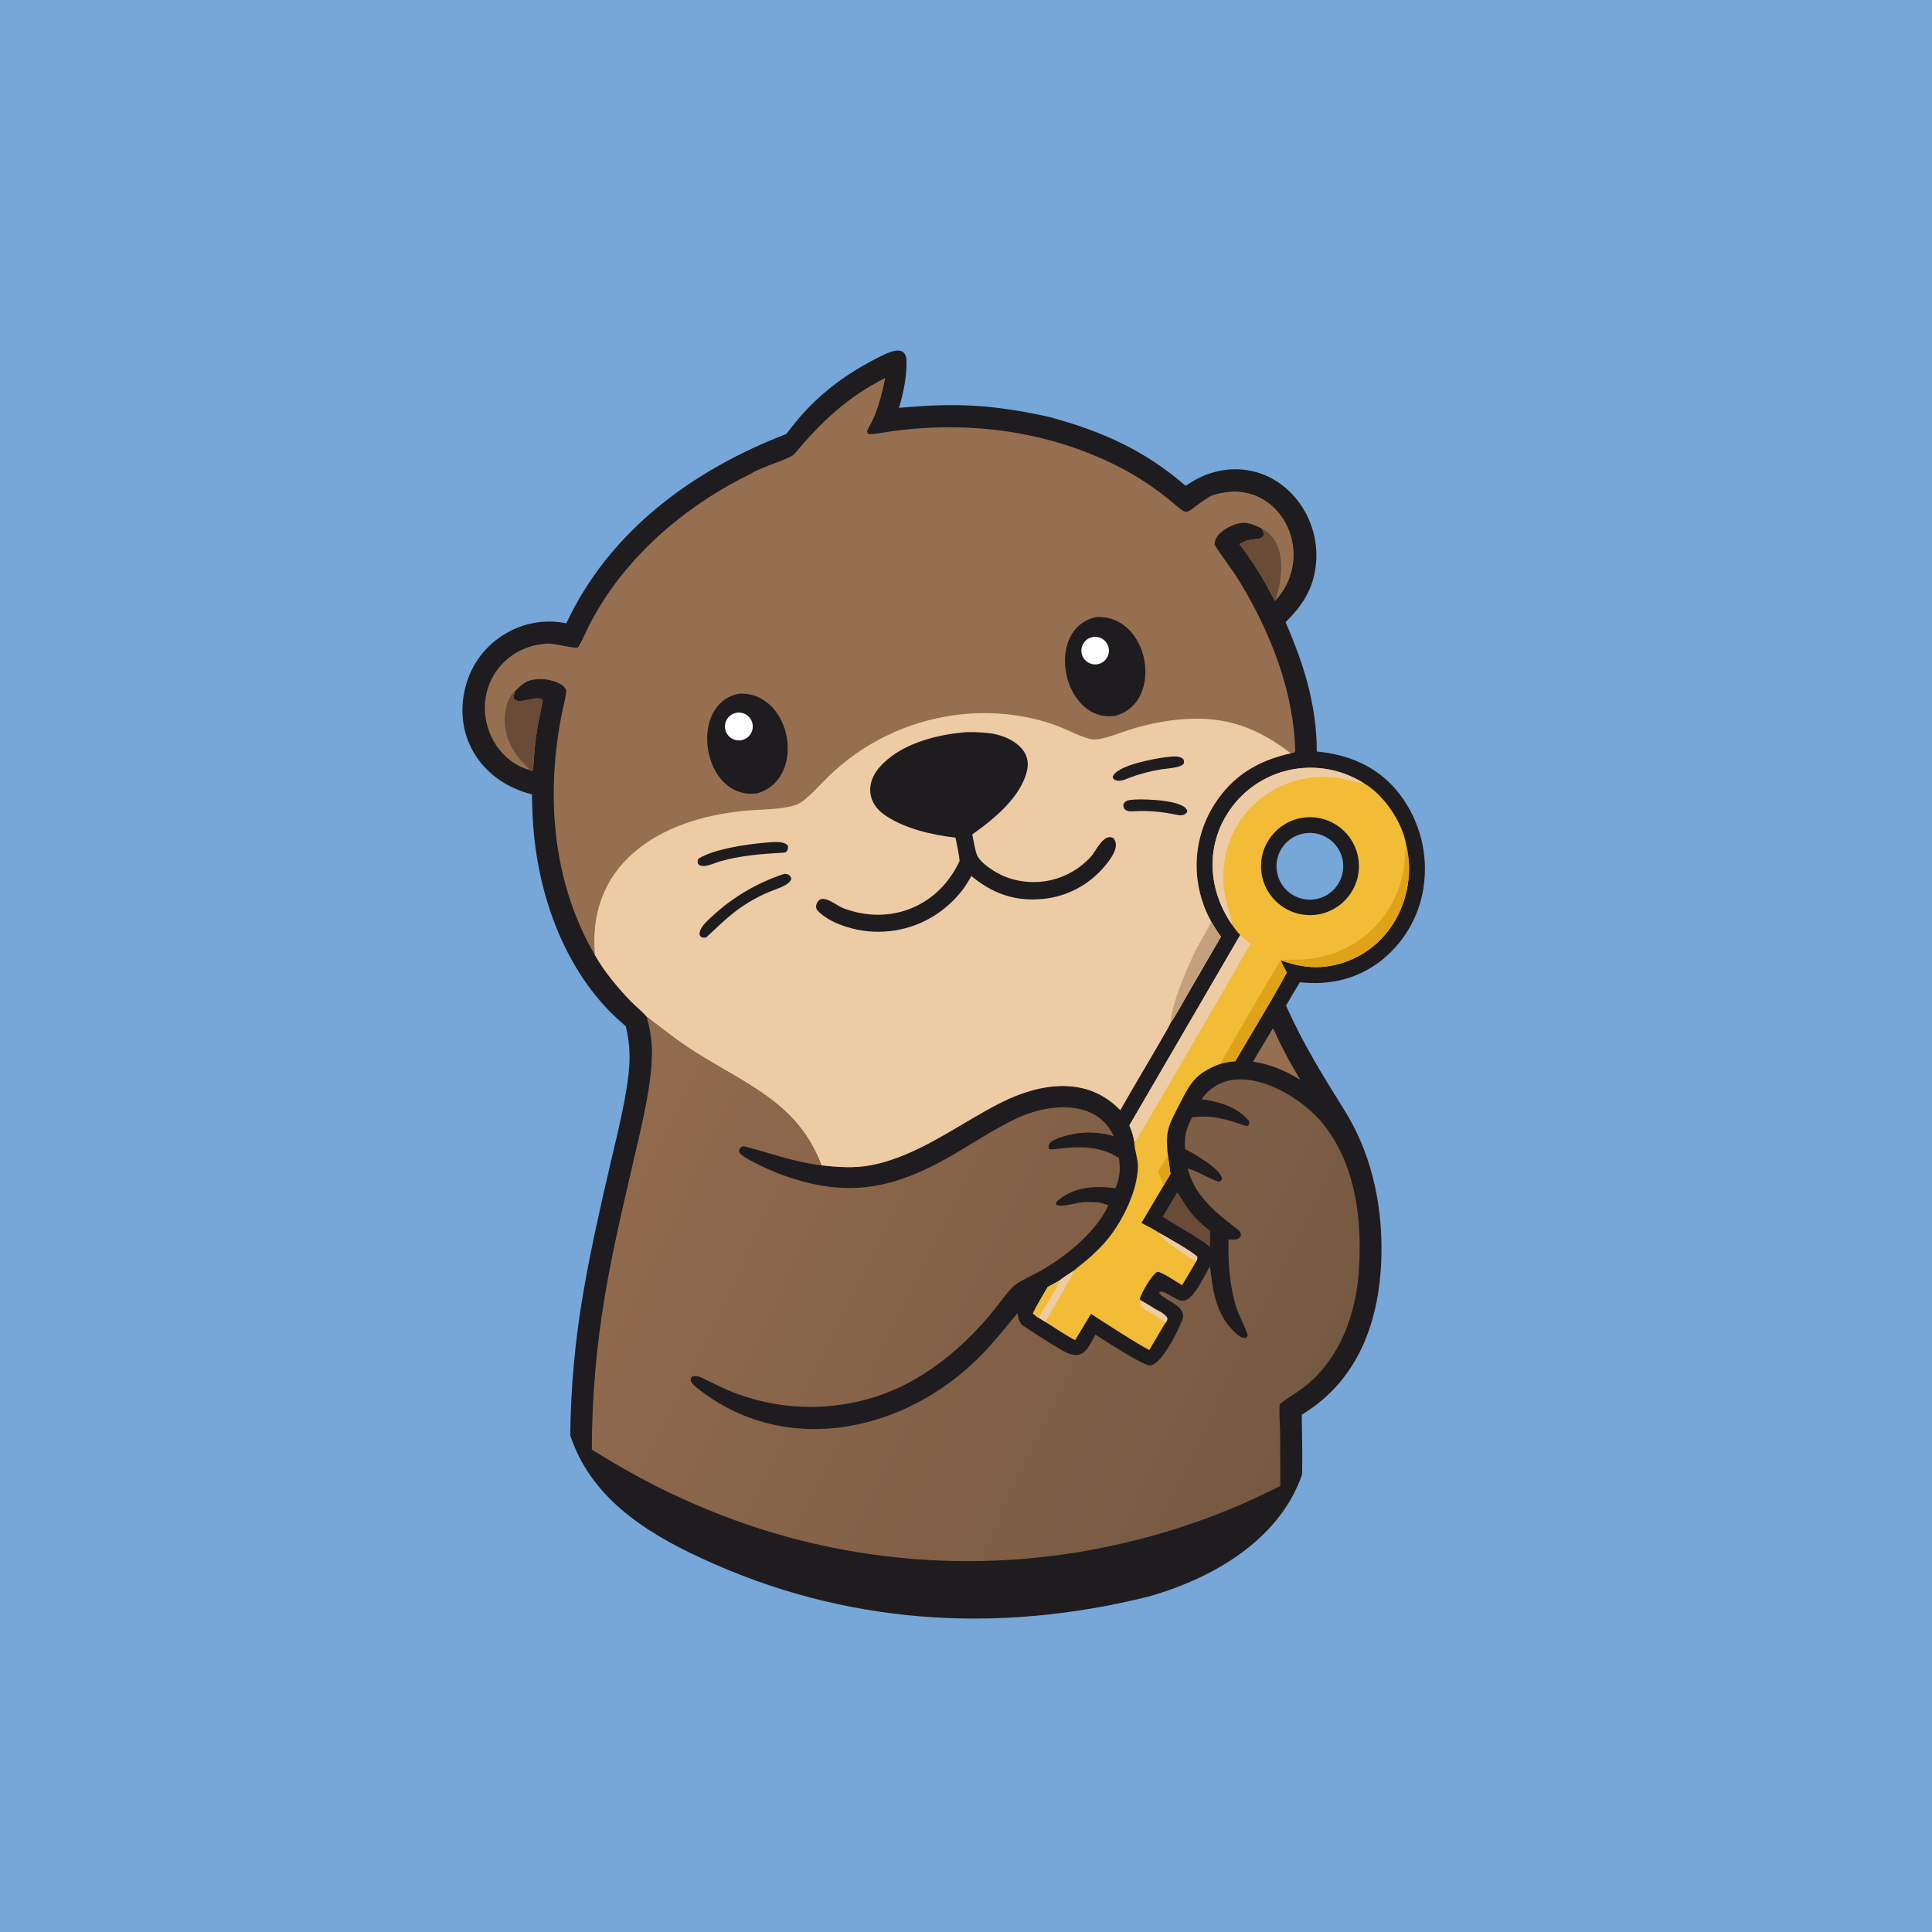
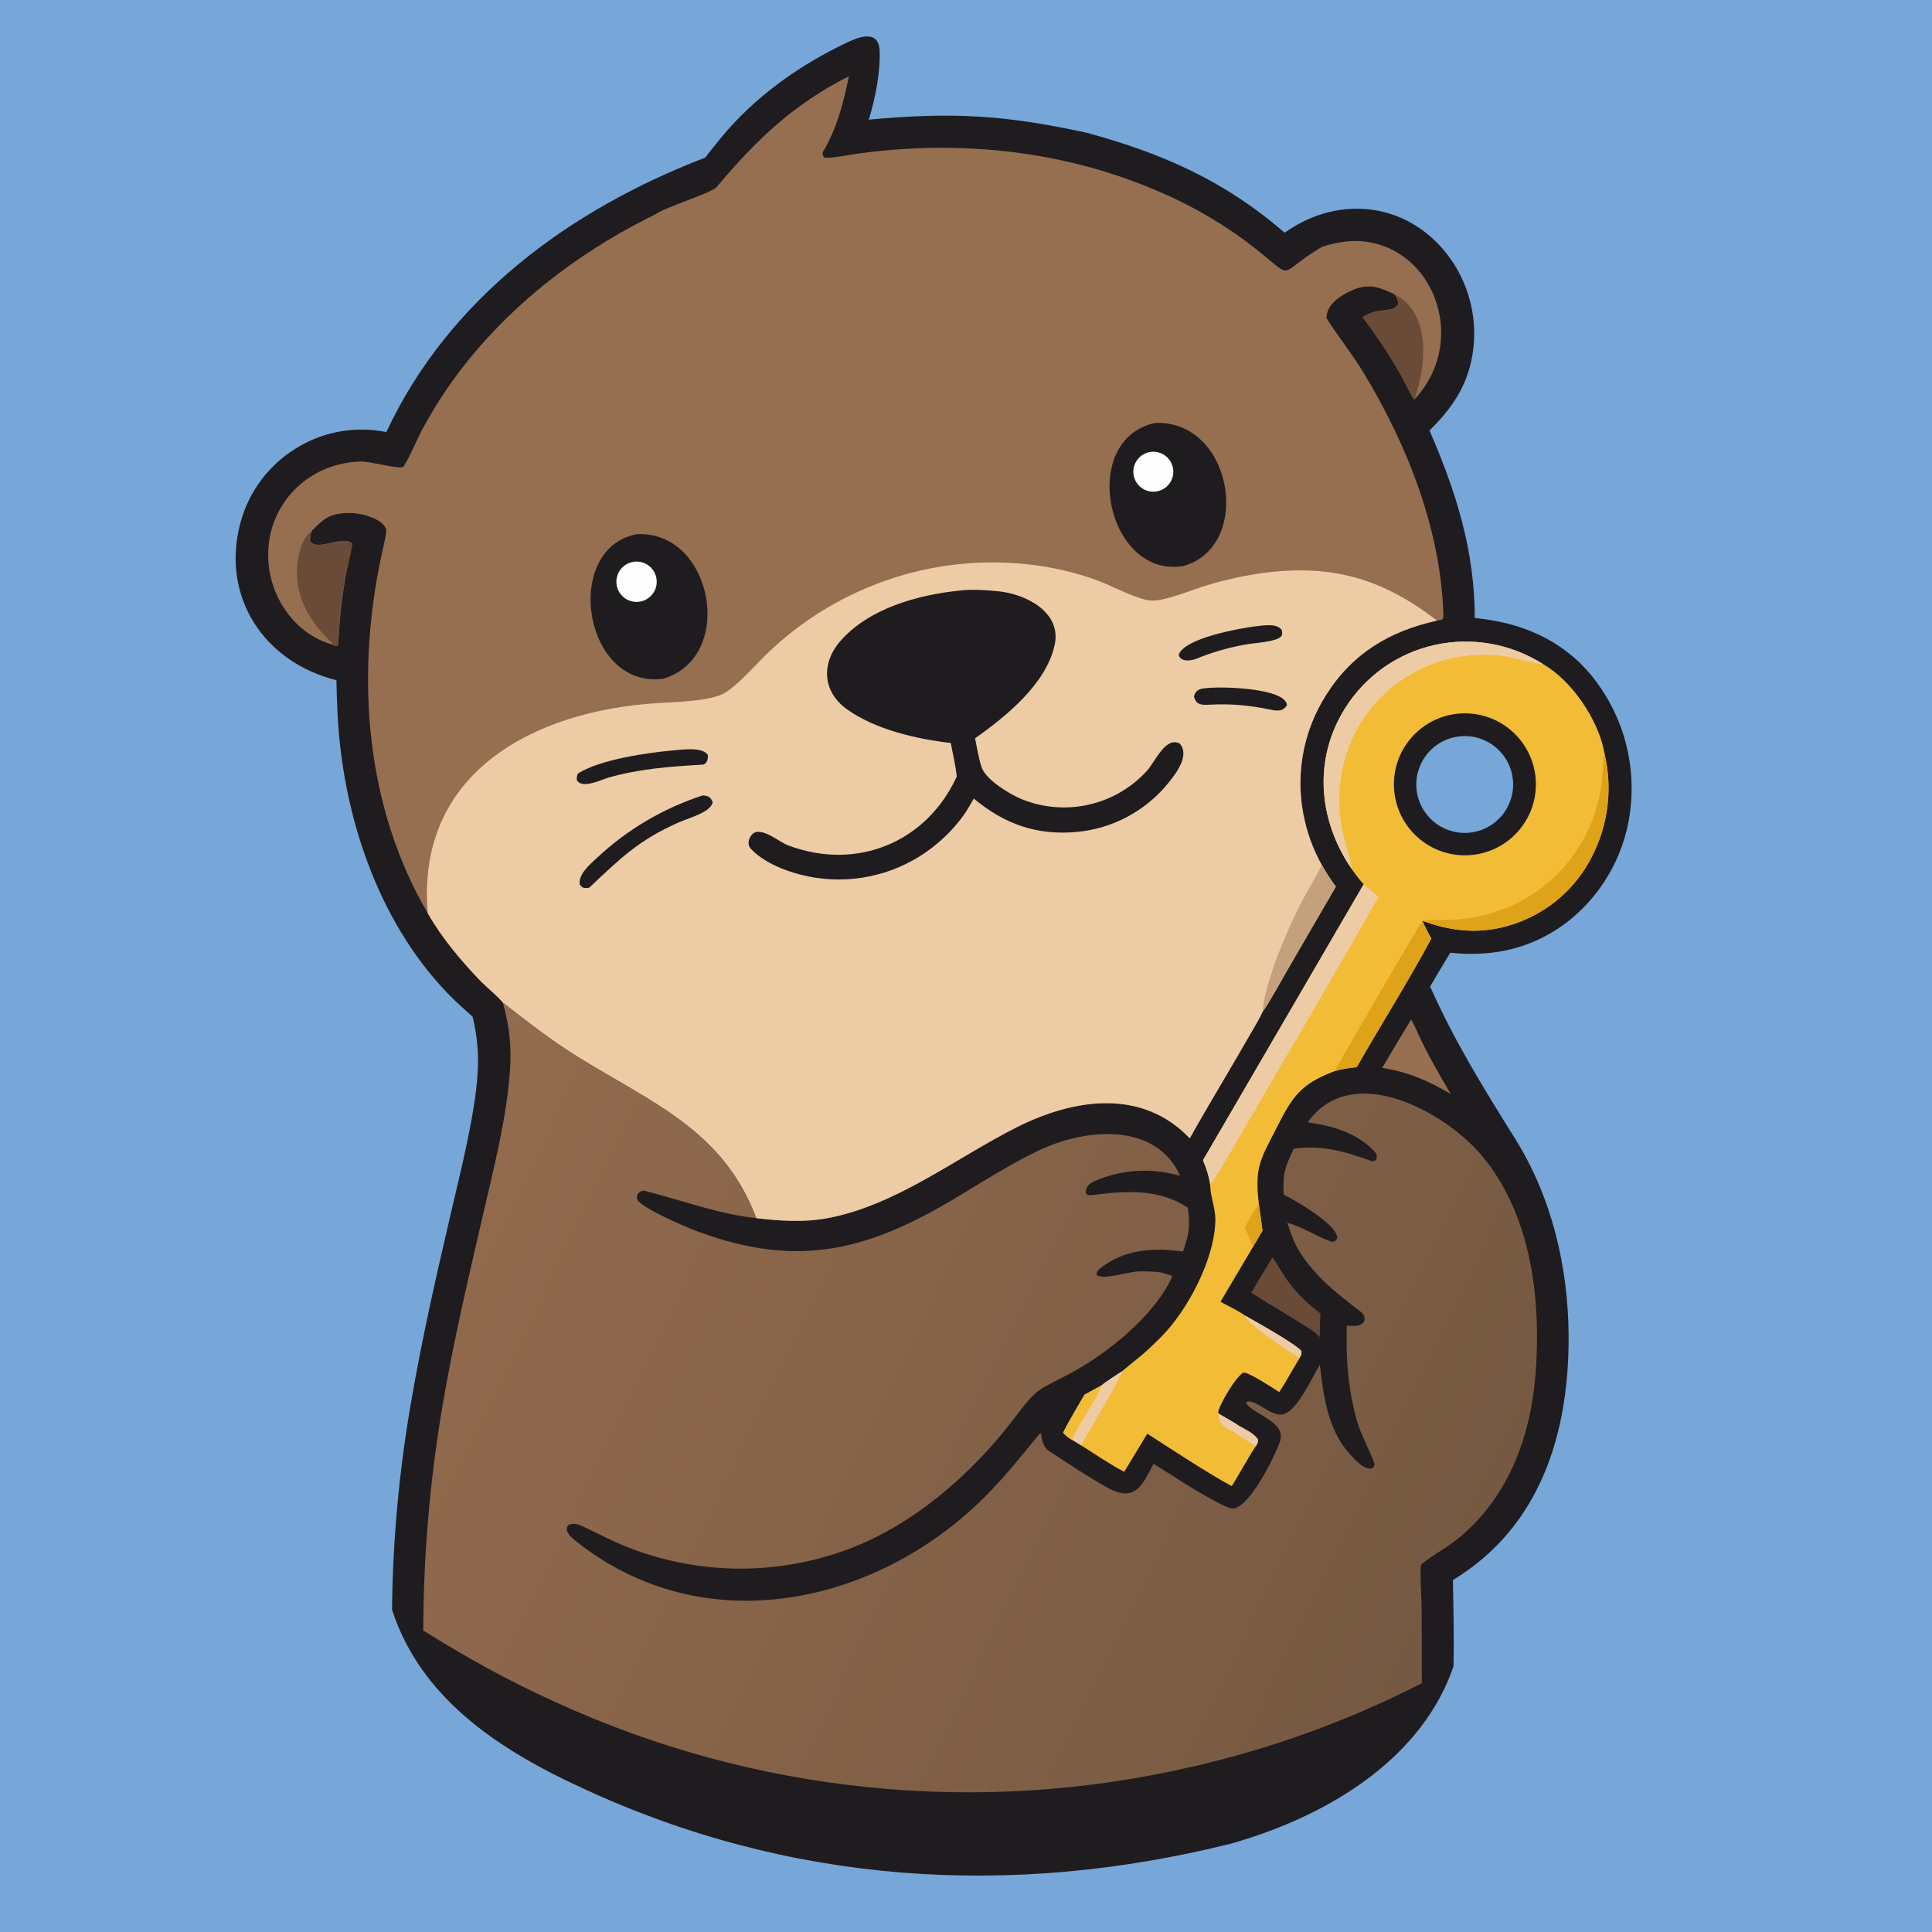
- <svg xmlns="http://www.w3.org/2000/svg" viewBox="-40 -16 380 380" width="512" height="512">
+ <svg xmlns="http://www.w3.org/2000/svg" viewBox="50 48 200 262" width="300" height="300">
  <defs>
    <linearGradient x1="214.988" y1="268.504" x2="78.834" y2="202.704" gradientUnits="userSpaceOnUse" id="color-clean">
      <stop offset="0" stop-color="#765942" />
      <stop offset="1" stop-color="#936b4e" />
    </linearGradient>
  </defs>
-   <rect x="-40" y="-16" width="380" height="380" fill="#76a7d8" />
+   <rect x="0" y="0" width="300" height="350" fill="#76a7d8" />
  <g fill="none" fill-rule="nonzero" stroke="none">
    <path d="M216.107,273.984c0.094,-3.787 -0.013,-7.92 -0.07,-11.72c11.878,-7.192 15.75,-19.92 15.683,-33.086c-0.047,-9.33 -2.256,-18.749 -7.236,-26.728c-4.359,-6.986 -8.178,-13.137 -11.544,-20.663c0.87,-1.521 1.831,-3.079 2.732,-4.589c5.997,0.647 11.518,-0.659 16.282,-4.494c4.688,-3.844 7.641,-9.404 8.199,-15.439c0.627,-6.407 -1.323,-12.8 -5.42,-17.765c-4.052,-4.835 -9.584,-7.116 -15.738,-7.684c-0.013,-9.19 -2.54,-17.134 -6.139,-25.442c2.958,-2.904 5.058,-5.908 5.798,-10.091c0.8,-4.572 -0.234,-9.276 -2.88,-13.091c-5.408,-7.684 -14.99,-9.012 -22.566,-3.632c-8.147,-7.062 -16.57,-10.758 -26.821,-13.552c-11.065,-2.412 -18.164,-2.836 -29.574,-1.783c0.9,-2.911 1.625,-6.539 1.463,-9.586c-0.332,-2.943 -3.494,-1.324 -5.05,-0.564c-5.374,2.626 -10.38,6.081 -14.512,10.42c-1.508,1.584 -2.751,3.166 -4.08,4.881c-18.312,7.024 -34.774,19.067 -43.242,37.221c-4.037,-0.828 -8.237,-0.141 -11.798,1.932c-3.985,2.276 -6.881,6.068 -8.027,10.512c-2.584,9.958 3.25,18.745 13.053,21.205c0.029,1.548 0.082,3.095 0.157,4.642c0.706,13.538 5.354,27.839 14.893,37.782c1.074,1.119 2.267,2.171 3.421,3.211c0.637,2.584 0.862,5.253 0.665,7.907c-0.39,5.593 -2.279,13.014 -3.581,18.604c-2.049,8.796 -3.933,17.029 -5.46,25.937c-1.599,9.242 -2.453,18.598 -2.553,27.977C 76,278 86,285 98,290.5 C 126,303.5 156,305.5 186,298 C 200,294 212,286 216.107,273.984z" fill="#1f1c1f" />
    <path d="M64.101,135.428c-5.484,-1.553 -8.952,-7.099 -8.722,-12.679c0.106,-3.363 1.569,-6.54 4.054,-8.808c2.3,-2.11 5.277,-3.245 8.467,-3.359c1.29,-0.046 5.327,1.122 5.8,0.719c0.87,-1.319 1.719,-3.452 2.431,-4.802c6.89,-13.07 18.619,-23.005 31.764,-29.441c1.31,-0.976 7.59,-2.868 8.28,-3.688c5.349,-6.358 10.382,-11.218 17.939,-15.023c-0.745,3.657 -1.595,6.997 -3.505,10.235c-0.163,0.277 0.047,0.59 0.184,0.805c1.332,0.058 3.356,-0.398 4.755,-0.585c15.125,-2.025 30.37,-0.064 44.107,6.801c3.22,1.629 6.28,3.555 9.139,5.753c6.086,4.754 3.098,3.973 9.233,0.27c0.784,-0.473 3.211,-0.885 4.197,-0.932c2.996,-0.144 5.925,0.917 8.134,2.946c2.518,2.296 3.938,5.622 4.074,9.011c0.117,3.453 -1.129,6.813 -3.47,9.354l-0.16,0.181c-0.334,-0.32 -1.427,-2.607 -1.749,-3.175c-1.605,-2.836 -3.299,-5.408 -5.275,-7.994c1.433,-0.787 1.591,-0.767 3.209,-0.976c0.756,-0.098 1.189,-0.173 1.608,-0.761c0.069,-0.565 -0.193,-0.859 -0.488,-1.367c-1.96,-0.929 -3.376,-1.516 -5.527,-0.641c-1.601,0.652 -3.712,1.946 -3.69,3.871c1.589,2.536 3.46,4.812 5.041,7.43c5.996,9.923 10.534,21.437 10.819,33.131c0.003,0.094 -0.155,0.26 -0.218,0.333c-0.212,0.043 -0.441,0.097 -0.653,0.122c-6.464,1.447 -11.489,4.431 -15.088,10.153c-3.214,5.089 -4.232,11.26 -2.823,17.111c0.479,2.06 1.248,4.042 2.282,5.886c0.668,1.141 1.113,1.879 1.897,2.931l-6.444,11.093c-0.911,1.575 -2.473,4.453 -3.464,5.839c-0.403,0.908 -0.892,1.686 -1.381,2.543c-2.793,4.904 -5.757,9.734 -8.514,14.656c-6.48,-6.798 -15.7,-5.405 -23.465,-1.499c-8.301,4.176 -16.345,10.598 -25.715,12.337c-3.168,0.589 -6.421,0.359 -9.598,-0.003c-4.513,-12.023 -14.329,-15.705 -24.407,-22.005c-3.675,-2.297 -6.561,-4.595 -9.964,-7.23c-0.812,-0.993 -2.162,-2.032 -3.093,-2.999c-2.59,-2.684 -5.26,-5.87 -7.09,-9.126c-8.458,-14.451 -9.734,-31.834 -6.399,-47.994c0.267,-1.296 0.643,-2.595 0.773,-3.91c0.027,-0.278 -0.245,-0.598 -0.417,-0.813c-1.065,-1.067 -3.217,-1.579 -4.693,-1.559c-2.551,0.035 -3.321,0.746 -4.97,2.391c-0.158,0.548 -0.32,0.903 -0.226,1.462c1.029,1.396 4.472,-0.931 5.665,0.298c0.048,0.317 -0.747,3.677 -0.875,4.403c-0.359,2.051 -0.627,4.116 -0.806,6.19c-0.065,0.755 -0.129,2.634 -0.266,3.252c-0.435,0.102 -0.208,0.093 -0.699,-0.132z" fill="#966f51" />
    <path d="M77.013,171.841c-1.639,-19.132 14.471,-27.422 31.043,-28.488c2.427,-0.156 6.823,-0.229 8.912,-1.222c1.807,-0.859 4.439,-3.927 6.011,-5.446c6.72,-6.499 15.327,-10.7 24.585,-12.001c6.769,-0.953 14.169,-0.291 20.566,2.151c1.856,0.709 5.32,2.594 7.115,2.611c1.945,0.018 5.514,-1.508 7.566,-2.115c2.401,-0.72 4.852,-1.259 7.333,-1.611c9.46,-1.274 16.28,0.716 23.736,6.433c-6.464,1.447 -11.489,4.431 -15.088,10.153c-3.214,5.089 -4.232,11.26 -2.823,17.111c0.479,2.06 1.248,4.042 2.282,5.886c0.668,1.141 1.113,1.879 1.897,2.931l-6.444,11.093c-0.911,1.575 -2.473,4.453 -3.464,5.839c-0.403,0.908 -0.892,1.686 -1.381,2.543c-2.793,4.904 -5.757,9.734 -8.514,14.656c-6.48,-6.798 -15.7,-5.405 -23.465,-1.499c-8.301,4.176 -16.345,10.598 -25.715,12.337c-3.168,0.589 -6.421,0.359 -9.598,-0.003c-4.513,-12.023 -14.329,-15.705 -24.407,-22.005c-3.675,-2.297 -6.561,-4.595 -9.964,-7.23c-0.812,-0.993 -2.162,-2.032 -3.093,-2.999c-2.59,-2.684 -5.26,-5.87 -7.09,-9.126z" fill="#edcca5" />
    <path d="M198.252,165.303c0.668,1.141 1.113,1.879 1.897,2.931l-6.444,11.093c-0.911,1.575 -2.473,4.453 -3.464,5.839c0.163,-3.753 3.475,-11.481 5.288,-14.908c0.817,-1.542 1.878,-3.223 2.654,-4.812z" fill="#c5a07d" />
    <path d="M149.196,128.086c1.534,-0.203 3.712,-0.055 5.216,0.099c3.665,0.376 8.574,2.796 7.616,7.258c-1.132,5.276 -6.58,9.71 -10.796,12.674c0.196,1.025 0.59,3.27 0.958,4.115c0.702,1.614 3.697,3.448 5.292,4.113c5.908,2.439 12.71,0.926 17.029,-3.787c1.154,-1.263 2.527,-4.701 4.456,-3.734c1.452,1.616 -0.513,4.115 -1.603,5.446c-3.057,3.729 -7.477,6.086 -12.277,6.545c-5.474,0.52 -9.872,-1.058 -14.03,-4.516c-1.132,2.004 -1.636,2.728 -3.177,4.43c-0.822,0.851 -1.707,1.639 -2.647,2.357c-4.415,3.33 -9.978,4.759 -15.452,3.97c-2.973,-0.425 -6.847,-1.698 -8.964,-3.957c-0.716,-0.763 -0.036,-2.123 0.753,-2.273c1.428,-0.204 3.056,1.346 4.387,1.843c9.294,3.463 18.718,-0.472 22.789,-9.362c-0.111,-1.248 -0.562,-3.262 -0.812,-4.55c-4.619,-0.53 -10.2,-1.809 -14.046,-4.546c-3.324,-2.366 -3.577,-6.187 -0.967,-9.225c3.846,-4.478 10.637,-6.351 16.274,-6.899z" fill="#1f1c1f" />
    <path d="M114.281,155.871c0.736,0.026 1.107,0.214 1.366,0.921c-0.273,1.38 -3.141,2.084 -4.665,2.761c-5.477,2.429 -7.948,4.953 -12.099,8.845c-0.676,0.051 -0.86,0.105 -1.272,-0.464c-0.19,-1.4 1.409,-2.723 2.356,-3.611c4.096,-3.831 8.983,-6.716 14.316,-8.452z" fill="#1f1c1f" />
    <path d="M110.205,149.766c1.341,-0.091 3.945,-0.533 4.784,0.595c0.066,0.541 -0.123,1.299 -0.738,1.336c-4.335,0.252 -8.563,0.551 -12.773,1.768c-1.103,0.34 -3.628,1.588 -4.267,0.287c0.002,-0.28 0.013,-0.765 0.258,-0.914c3.083,-1.888 9.342,-2.748 12.736,-3.072z" fill="#1f1c1f" />
    <path d="M189.376,132.918c1.097,-0.093 2.684,-0.434 3.442,0.5c0.054,0.303 0.138,0.642 -0.075,0.881c-0.658,0.74 -3.536,0.888 -4.396,1.031c-2.224,0.363 -4.405,0.952 -6.51,1.758c-0.151,0.066 -0.3,0.13 -0.451,0.192c-0.79,0.324 -2.203,0.575 -2.546,-0.441c0.662,-2.319 8.402,-3.653 10.535,-3.921z" fill="#1f1c1f" />
    <path d="M183.214,141.266c1.753,-0.139 10.093,0.048 10.314,2.355c-0.535,0.928 -1.459,0.79 -2.329,0.595c-2.71,-0.557 -5.251,-0.806 -8.017,-0.66c-1.119,0.059 -1.975,0.127 -2.265,-1.106c0.249,-1.184 1.315,-1.092 2.297,-1.183z" fill="#1f1c1f" />
    <path d="M64.101,135.428l-0.07,-0.247c-3.488,-3.196 -5.567,-7.265 -4.471,-12.044c0.317,-1.38 0.666,-2.212 1.747,-3.181c-0.158,0.548 -0.32,0.903 -0.226,1.462c1.029,1.396 4.472,-0.931 5.665,0.298c0.048,0.317 -0.747,3.677 -0.875,4.403c-0.359,2.051 -0.627,4.116 -0.806,6.19c-0.065,0.755 -0.129,2.634 -0.266,3.252c-0.435,0.102 -0.208,0.093 -0.699,-0.132z" fill="#6a4b38" />
    <path d="M208.109,87.908c4.991,2.52 4.298,9.567 2.796,13.961l0.057,0.131l-0.16,0.181c-0.334,-0.32 -1.427,-2.607 -1.749,-3.175c-1.605,-2.836 -3.299,-5.408 -5.275,-7.994c1.433,-0.787 1.591,-0.767 3.209,-0.976c0.756,-0.098 1.189,-0.173 1.608,-0.761c0.069,-0.565 -0.193,-0.859 -0.488,-1.367z" fill="#6a4b38" />
    <path d="M105.369,120.441c10.278,-0.527 13.494,16.638 3.581,19.601c-10.886,1.455 -13.733,-17.714 -3.581,-19.601z" fill="#1f1c1f" />
    <path d="M104.894,124.187c1.479,-0.234 2.871,0.762 3.126,2.238c0.255,1.475 -0.722,2.882 -2.194,3.157c-0.97,0.182 -1.964,-0.173 -2.599,-0.928c-0.636,-0.756 -0.815,-1.795 -0.47,-2.72c0.345,-0.925 1.162,-1.593 2.137,-1.747z" fill="#fefefe" />
    <path d="M175.623,105.356c10.62,-0.446 13.362,16.831 3.801,19.416c-10.37,1.633 -14.231,-17.112 -3.801,-19.416z" fill="#1f1c1f" />
    <path d="M174.584,109.387c1.434,-0.455 2.965,0.346 3.409,1.784c0.444,1.438 -0.369,2.962 -1.809,3.395c-1.427,0.429 -2.931,-0.373 -3.371,-1.795c-0.439,-1.423 0.352,-2.933 1.771,-3.383z" fill="#fefefe" />
    <path d="M87.196,183.965c3.403,2.635 6.289,4.934 9.964,7.23c10.079,6.3 19.894,9.981 24.407,22.005c-5.217,-0.583 -10.104,-2.429 -15.141,-3.718c-0.37,-0.095 -0.616,0.141 -0.881,0.341c-0.234,0.584 -0.203,0.294 -0.113,0.902c0.863,1.233 6.607,3.699 8.26,4.308c13.716,5.061 23.214,2.492 35.283,-4.803c3.639,-2.197 7.143,-4.428 10.986,-6.258c6.1,-2.903 15.725,-3.926 19.081,3.478c-3.951,-1.093 -7.822,-0.91 -11.609,0.722c-0.766,0.33 -1.146,0.725 -1.204,1.56l0.082,0.157c0.182,0.35 1.236,0.117 1.707,0.063c4.201,-0.494 8.408,-0.614 12.069,1.822c0.338,2.383 0.163,3.725 -0.665,5.943c-4.02,-0.526 -7.948,-0.357 -11.262,2.323c-0.357,0.289 -0.437,0.428 -0.464,0.85c1.018,0.798 4.383,-0.564 6.166,-0.483c1.954,0.088 2.143,-0.088 4.131,0.643l-0.073,0.164c-2.375,5.249 -8.862,10.415 -13.862,13.078c-4.431,2.361 -4.293,1.792 -7.446,5.956c-5.717,7.556 -13.739,14.585 -22.716,17.89c-9.327,3.442 -19.575,3.448 -28.905,0.015c-2.33,-0.847 -4.596,-2.035 -6.826,-3.104c-0.687,-0.331 -1.317,-0.541 -2.041,-0.271c-0.334,0.442 -0.237,0.193 -0.253,0.787c0.261,0.595 0.557,0.885 1.059,1.291c17.455,14.092 41.302,8.81 56.08,-6.324c2.654,-2.717 4.629,-5.284 7.04,-8.178l0.12,0.047c0.092,0.778 0.322,1.84 1.022,2.322c2.615,1.72 5.291,3.516 8.03,5.041c3.806,2.117 4.753,-0.565 6.221,-3.255c2.925,1.822 7.167,4.676 10.223,5.978c2.395,1.022 6.252,-7.131 6.902,-8.966c0.964,-2.716 -3.529,-3.639 -4.585,-5.237l0.111,-0.208c1.329,-0.287 3.385,2.175 4.994,1.698c1.875,-0.555 3.795,-4.878 4.901,-6.708c0.46,4.143 1.056,8.741 3.98,12.029c0.683,0.766 2.197,2.521 3.264,1.951c0.062,-0.148 0.123,-0.296 0.186,-0.445c-0.631,-1.922 -1.916,-4.096 -2.445,-6.051c-1.21,-4.481 -1.443,-8.232 -1.329,-12.769l0.161,0.004l0.268,0.003c0.81,0.021 1.285,0.1 1.89,-0.504c0.431,-1.063 -0.7,-1.541 -1.469,-2.175c-1.102,-0.908 -2.197,-1.729 -3.259,-2.695c-0.99,-0.888 -1.906,-1.854 -2.738,-2.892c-1.594,-1.997 -2.165,-3.315 -2.918,-5.708c2.317,0.664 4.708,2.279 6.139,2.599c0.497,-0.171 0.28,-0.031 0.628,-0.494c0.086,-1.824 -5.725,-5.161 -7.264,-5.906c-0.141,-2.823 0.151,-3.7 1.37,-6.237c3.864,-0.53 6.938,0.382 10.491,1.658c0.331,0.119 0.501,-0.034 0.721,-0.221c0.079,-0.291 0.076,-0.643 -0.122,-0.872c-2.396,-2.745 -5.915,-3.677 -9.189,-4.138c0.415,-0.611 0.901,-1.169 1.447,-1.666c6.464,-5.757 17.694,0.804 22.204,6.239c6.703,8.077 8.011,19.485 7.23,29.603c-0.633,8.191 -3.552,16.241 -9.85,21.716c-1.989,1.756 -3.91,2.6 -5.665,4.091c-0.189,0.993 0.056,4.409 0.066,5.644c0.026,3.476 0.031,6.952 0.034,10.43c-9.86,5.046 -20.309,8.846 -31.106,11.316c-29.045,6.747 -59.509,3.634 -86.59,-8.846c-6.495,-2.95 -11.716,-5.89 -17.723,-9.609c0.023,-10.172 0.889,-20.325 2.589,-30.354c1.504,-8.956 3.586,-17.688 5.627,-26.53c1.424,-6.168 3.08,-12.662 3.535,-18.983c0.239,-3.325 -0.07,-6.095 -0.958,-9.287z" fill="url(#color-clean)" />
    <g id="otter-golden-key-and-paws">
      <path d="M202.276,165.804c-4.506,-6.583 -5.2,-14.821 -0.902,-21.706c2.729,-4.393 7.11,-7.503 12.158,-8.628c5.065,-1.125 10.37,-0.188 14.742,2.604c3.896,2.207 7.56,7.657 8.304,12.062c1.266,5.285 0.36,10.857 -2.511,15.472c-2.588,4.154 -6.731,7.1 -11.505,8.183c-3.722,0.847 -7.138,0.371 -10.671,-0.923c0.409,0.939 0.709,1.516 1.211,2.411c-3.103,5.78 -6.842,11.713 -10.121,17.443c-1.039,0.101 -2.01,0.229 -3.012,0.545c-4.715,1.792 -5.729,3.514 -7.932,7.847c-2.108,4.144 -2.906,5.13 -2.328,10.131c0.176,1.213 0.344,2.426 0.504,3.64l-1.307,2.231l-4.395,7.418c0.64,0.338 2.859,1.462 3.296,1.859c1.354,0.754 6.869,3.845 7.68,4.819c0.034,0.454 -0.042,0.514 -0.236,0.927c-0.873,1.436 -1.871,3.3 -2.771,4.638c-0.94,-0.571 -4.137,-2.733 -4.888,-2.631c-1.097,0.678 -3.092,4.132 -3.391,5.278l0.056,0.277c0.467,0.278 2.536,1.46 2.852,1.715c0.891,0.505 1.853,0.918 2.44,1.72c0.064,0.595 0.081,0.293 -0.188,0.93c-0.379,0.369 -2.754,4.6 -3.318,5.471c-3.182,-1.708 -8.353,-5.109 -11.458,-7.116l-3.126,5.169c-1.468,-0.712 -4.359,-2.643 -5.851,-3.59l-1.255,-0.776c-0.508,-0.259 -0.754,-0.53 -1.182,-0.917c0.792,-1.613 1.995,-3.582 2.906,-5.158l2.338,-1.289c0.259,-0.299 2.322,-1.625 2.773,-1.917c0.066,-0.082 1.619,-1.348 1.849,-1.525c1.25,-0.964 2.186,-1.894 3.312,-3.006c3.705,-3.652 7.471,-10.811 7.465,-16.124c-0.001,-1.405 -0.675,-3.091 -0.699,-4.515c0,-0.05 0,-0.1 0,-0.149c-0.233,-1.343 -0.47,-2.043 -0.977,-3.286l21.8,-37.437c-0.574,-0.554 -1.203,-1.447 -1.664,-2.098z" fill="#f2bc37" />
      <path d="M203.94,167.902c0.639,0.56 1.39,1.188 1.997,1.765c-5.039,8.807 -10.128,17.584 -15.268,26.332l-4.818,8.291c-0.693,1.172 -1.898,3.333 -2.733,4.334c-0.233,-1.343 -0.47,-2.043 -0.977,-3.286z" fill="#edcca5" />
      <path d="M202.276,165.804c-4.506,-6.583 -5.2,-14.821 -0.902,-21.706c2.729,-4.393 7.11,-7.503 12.158,-8.628c5.065,-1.125 10.37,-0.188 14.742,2.604c-0.611,0.05 -3.885,-0.878 -4.844,-1.025c-6.352,-1.037 -12.812,1.078 -17.32,5.67c-5.244,5.38 -6.751,13.263 -4.481,20.19c0.204,0.618 0.664,2.313 0.647,2.896z" fill="#edcca5" />
      <path d="M236.578,150.136c1.266,5.285 0.36,10.857 -2.511,15.472c-2.588,4.154 -6.731,7.1 -11.505,8.183c-3.722,0.847 -7.138,0.371 -10.671,-0.923c0.557,-0.125 1.563,-0.132 2.127,-0.114c10.846,0.34 20.016,-6.731 22.021,-17.473c0.311,-1.664 0.272,-3.34 0.517,-5.002z" fill="#dea319" />
      <path d="M199.97,193.267c3.877,-6.716 7.915,-13.794 11.921,-20.399c0.409,0.939 0.709,1.516 1.211,2.411c-3.103,5.78 -6.842,11.713 -10.121,17.443c-1.039,0.101 -2.01,0.229 -3.012,0.545z" fill="#dea319" />
      <path d="M168.417,235.86c0.259,-0.299 2.322,-1.625 2.773,-1.917c-0.376,1.266 -4.611,8.259 -5.58,10.058l-1.255,-0.776c-0.508,-0.259 -0.754,-0.53 -1.182,-0.917c0.792,-1.613 1.995,-3.582 2.906,-5.158z" fill="#edcca5" />
      <path d="M166.08,237.149l2.338,-1.289c-0.867,2.212 -3.029,5.128 -4.062,7.364c-0.508,-0.259 -0.754,-0.53 -1.182,-0.917c0.792,-1.613 1.995,-3.582 2.906,-5.158z" fill="#f2bc37" />
      <path d="M187.809,226.393c1.354,0.754 6.869,3.845 7.68,4.819c0.034,0.454 -0.042,0.514 -0.236,0.927c-1.45,-0.844 -7.109,-4.509 -7.444,-5.747z" fill="#edcca5" />
      <path d="M189.71,211.245c0.176,1.213 0.344,2.426 0.504,3.64l-1.307,2.231c-0.353,-0.952 -0.697,-1.745 -1.113,-2.673c0.64,-1.122 1.214,-2.112 1.916,-3.198z" fill="#dea319" />
      <path d="M184.258,239.701c0.467,0.278 2.536,1.46 2.852,1.715c0.891,0.505 1.853,0.918 2.44,1.72c0.064,0.595 0.081,0.293 -0.188,0.93c-0.759,-0.281 -2.292,-1.367 -3.037,-1.865c-1.204,-0.693 -2.125,-0.959 -2.068,-2.5z" fill="#edcca5" />
      <path d="M217.443,144.739c5.282,-0.116 9.671,4.045 9.835,9.326c0.163,5.281 -3.959,9.706 -9.239,9.917c-5.345,0.214 -9.839,-3.973 -10.005,-9.321c-0.166,-5.348 4.061,-9.804 9.409,-9.922z" fill="#1f1c1f" />
      <path d="M216.521,147.917c3.596,-0.618 7.005,1.816 7.591,5.417c0.584,3.602 -1.879,6.99 -5.487,7.542c-3.561,0.545 -6.895,-1.881 -7.474,-5.438c-0.577,-3.555 1.819,-6.913 5.37,-7.522z" fill="#76a7d8" />
      <path d="M191.559,218.53c0.248,0.271 1.002,1.523 1.22,1.881c1.45,2.37 3.07,4.03 5.278,5.701c-0.023,1.072 -0.056,2.143 -0.098,3.215c-0.631,-0.656 -0.825,-0.773 -1.57,-1.257c-2.517,-1.641 -5.167,-3.125 -7.709,-4.752c0.932,-1.613 1.891,-3.209 2.88,-4.789z" fill="#6a4b38" />
      <path d="M210.357,186.265c0.337,0.526 0.727,1.414 0.992,1.995c1.282,2.817 2.814,5.417 4.374,8.089c-0.82,-0.5 -1.658,-0.926 -2.508,-1.373c-2.47,-1.169 -4.088,-1.698 -6.772,-2.168c1.293,-2.188 2.597,-4.37 3.914,-6.543z" fill="#966f51" />
    </g>
  </g>
</svg>
